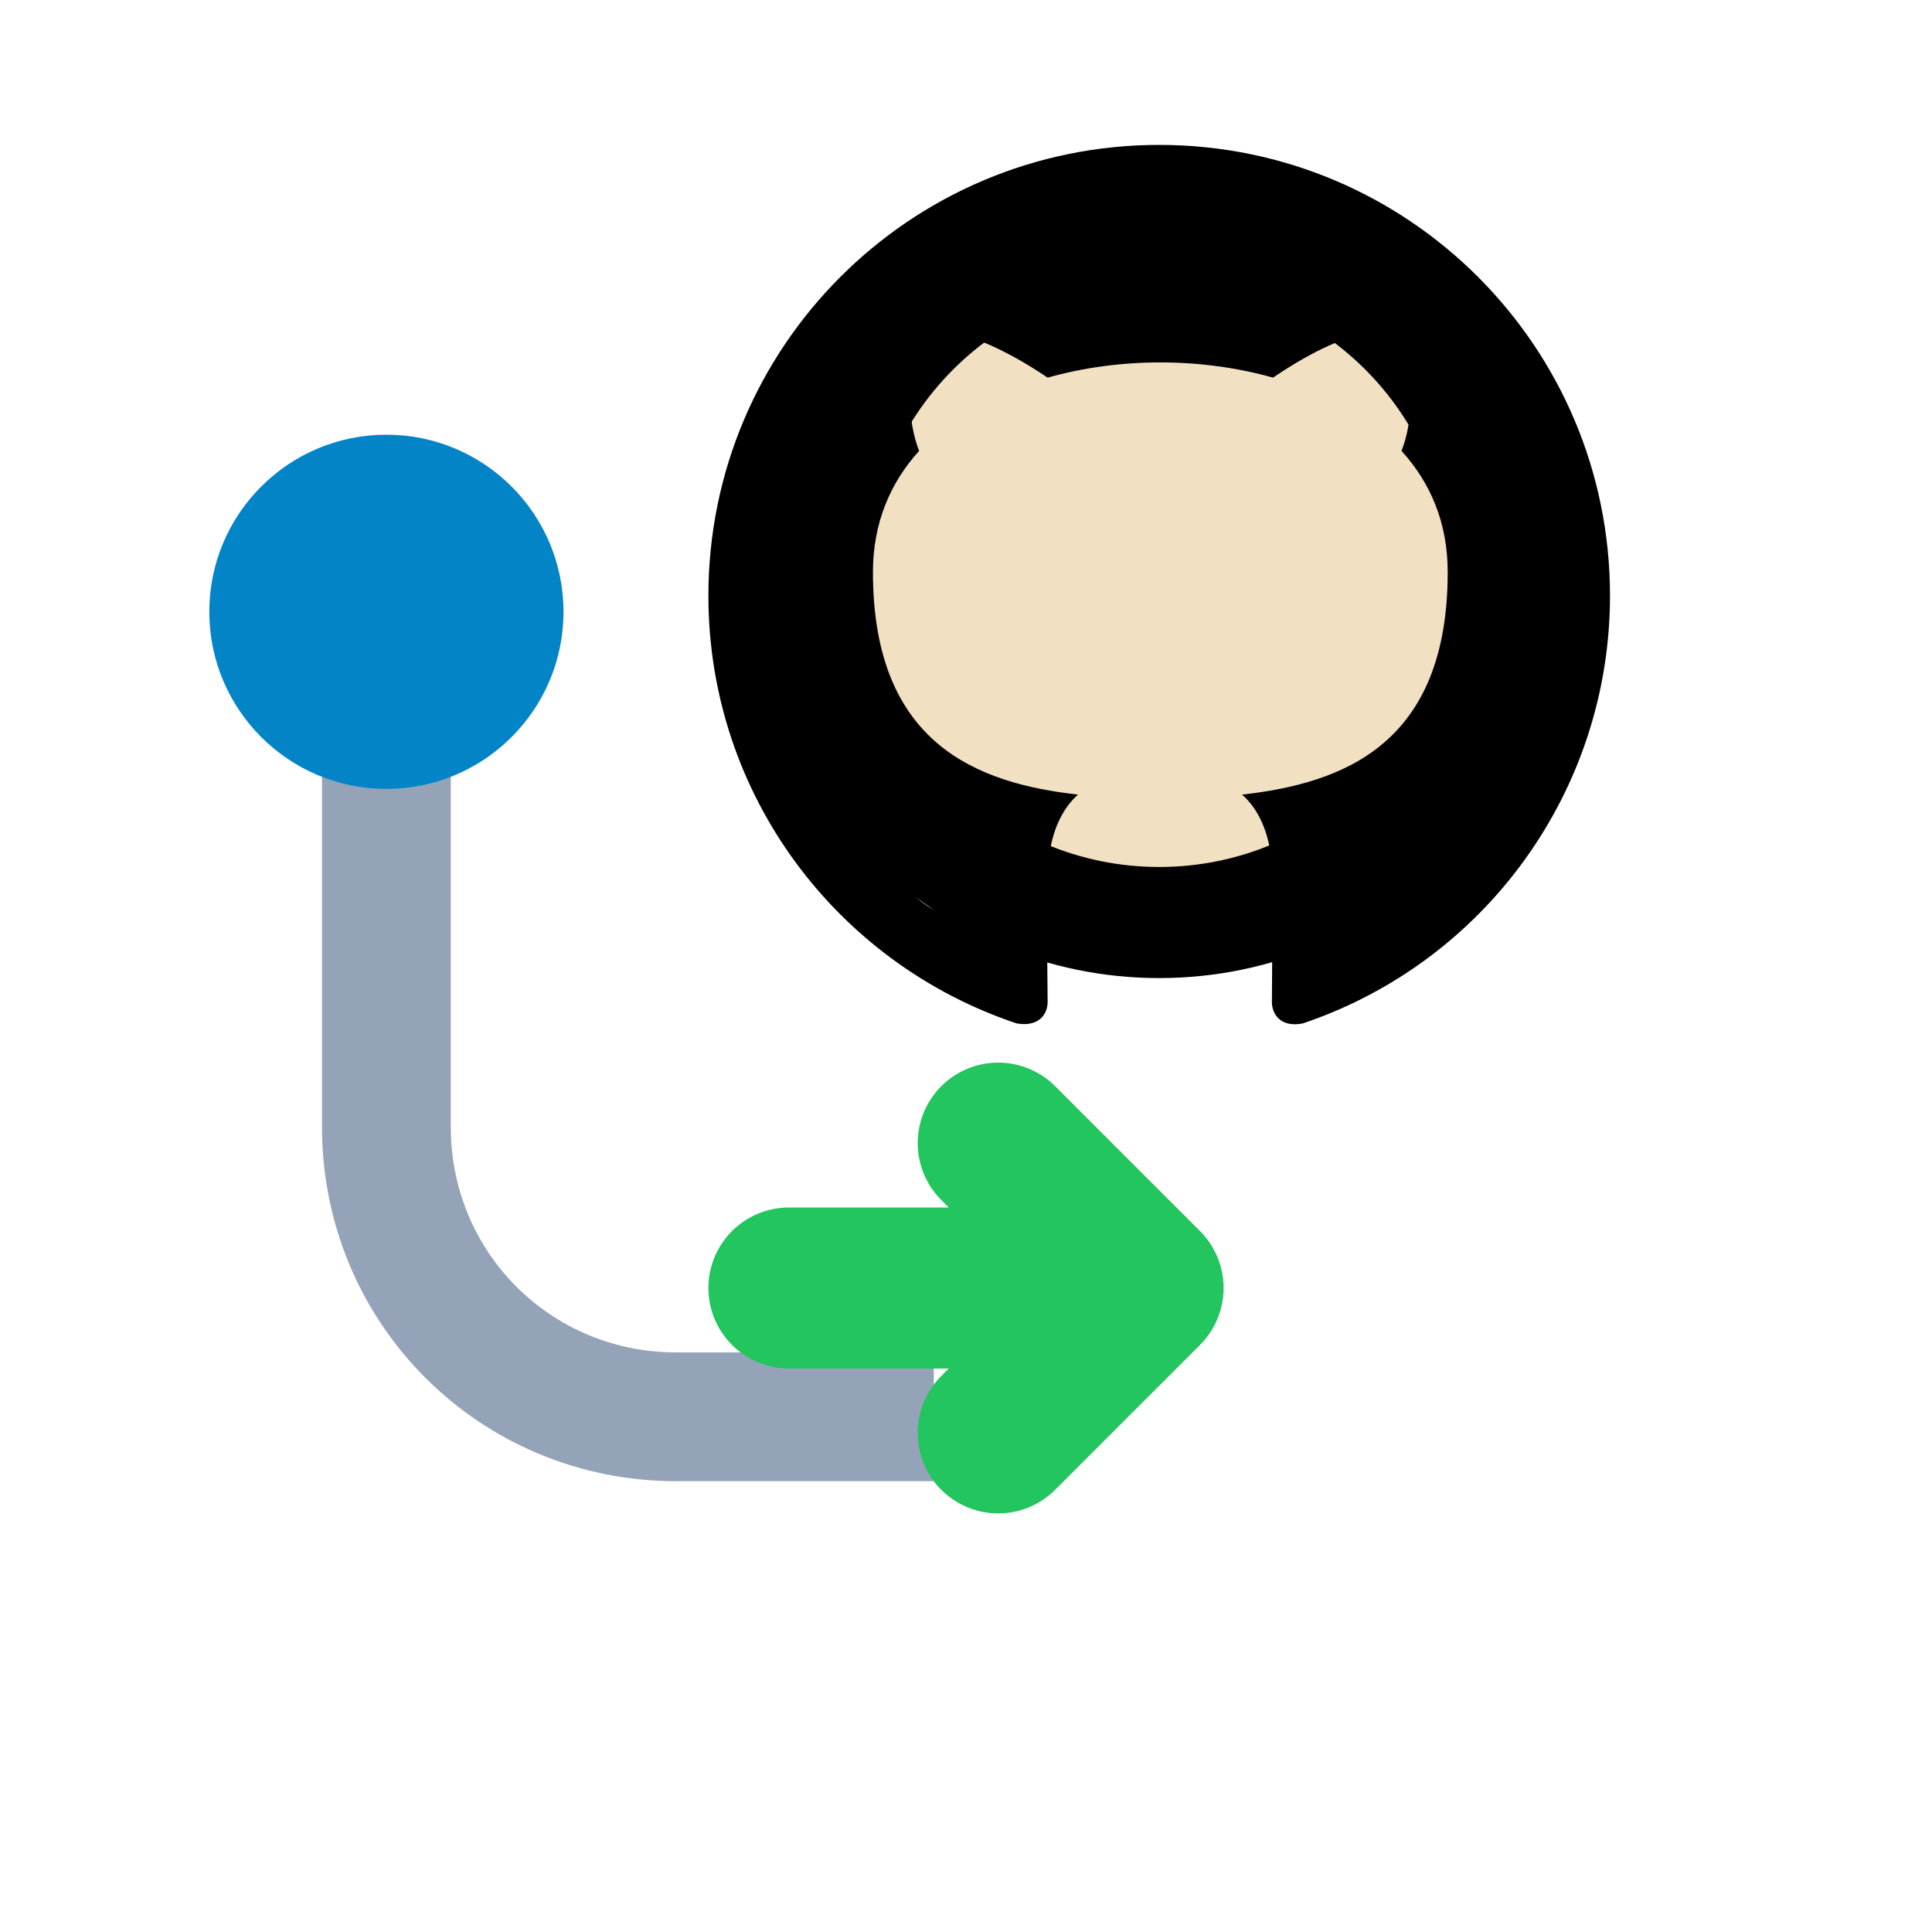
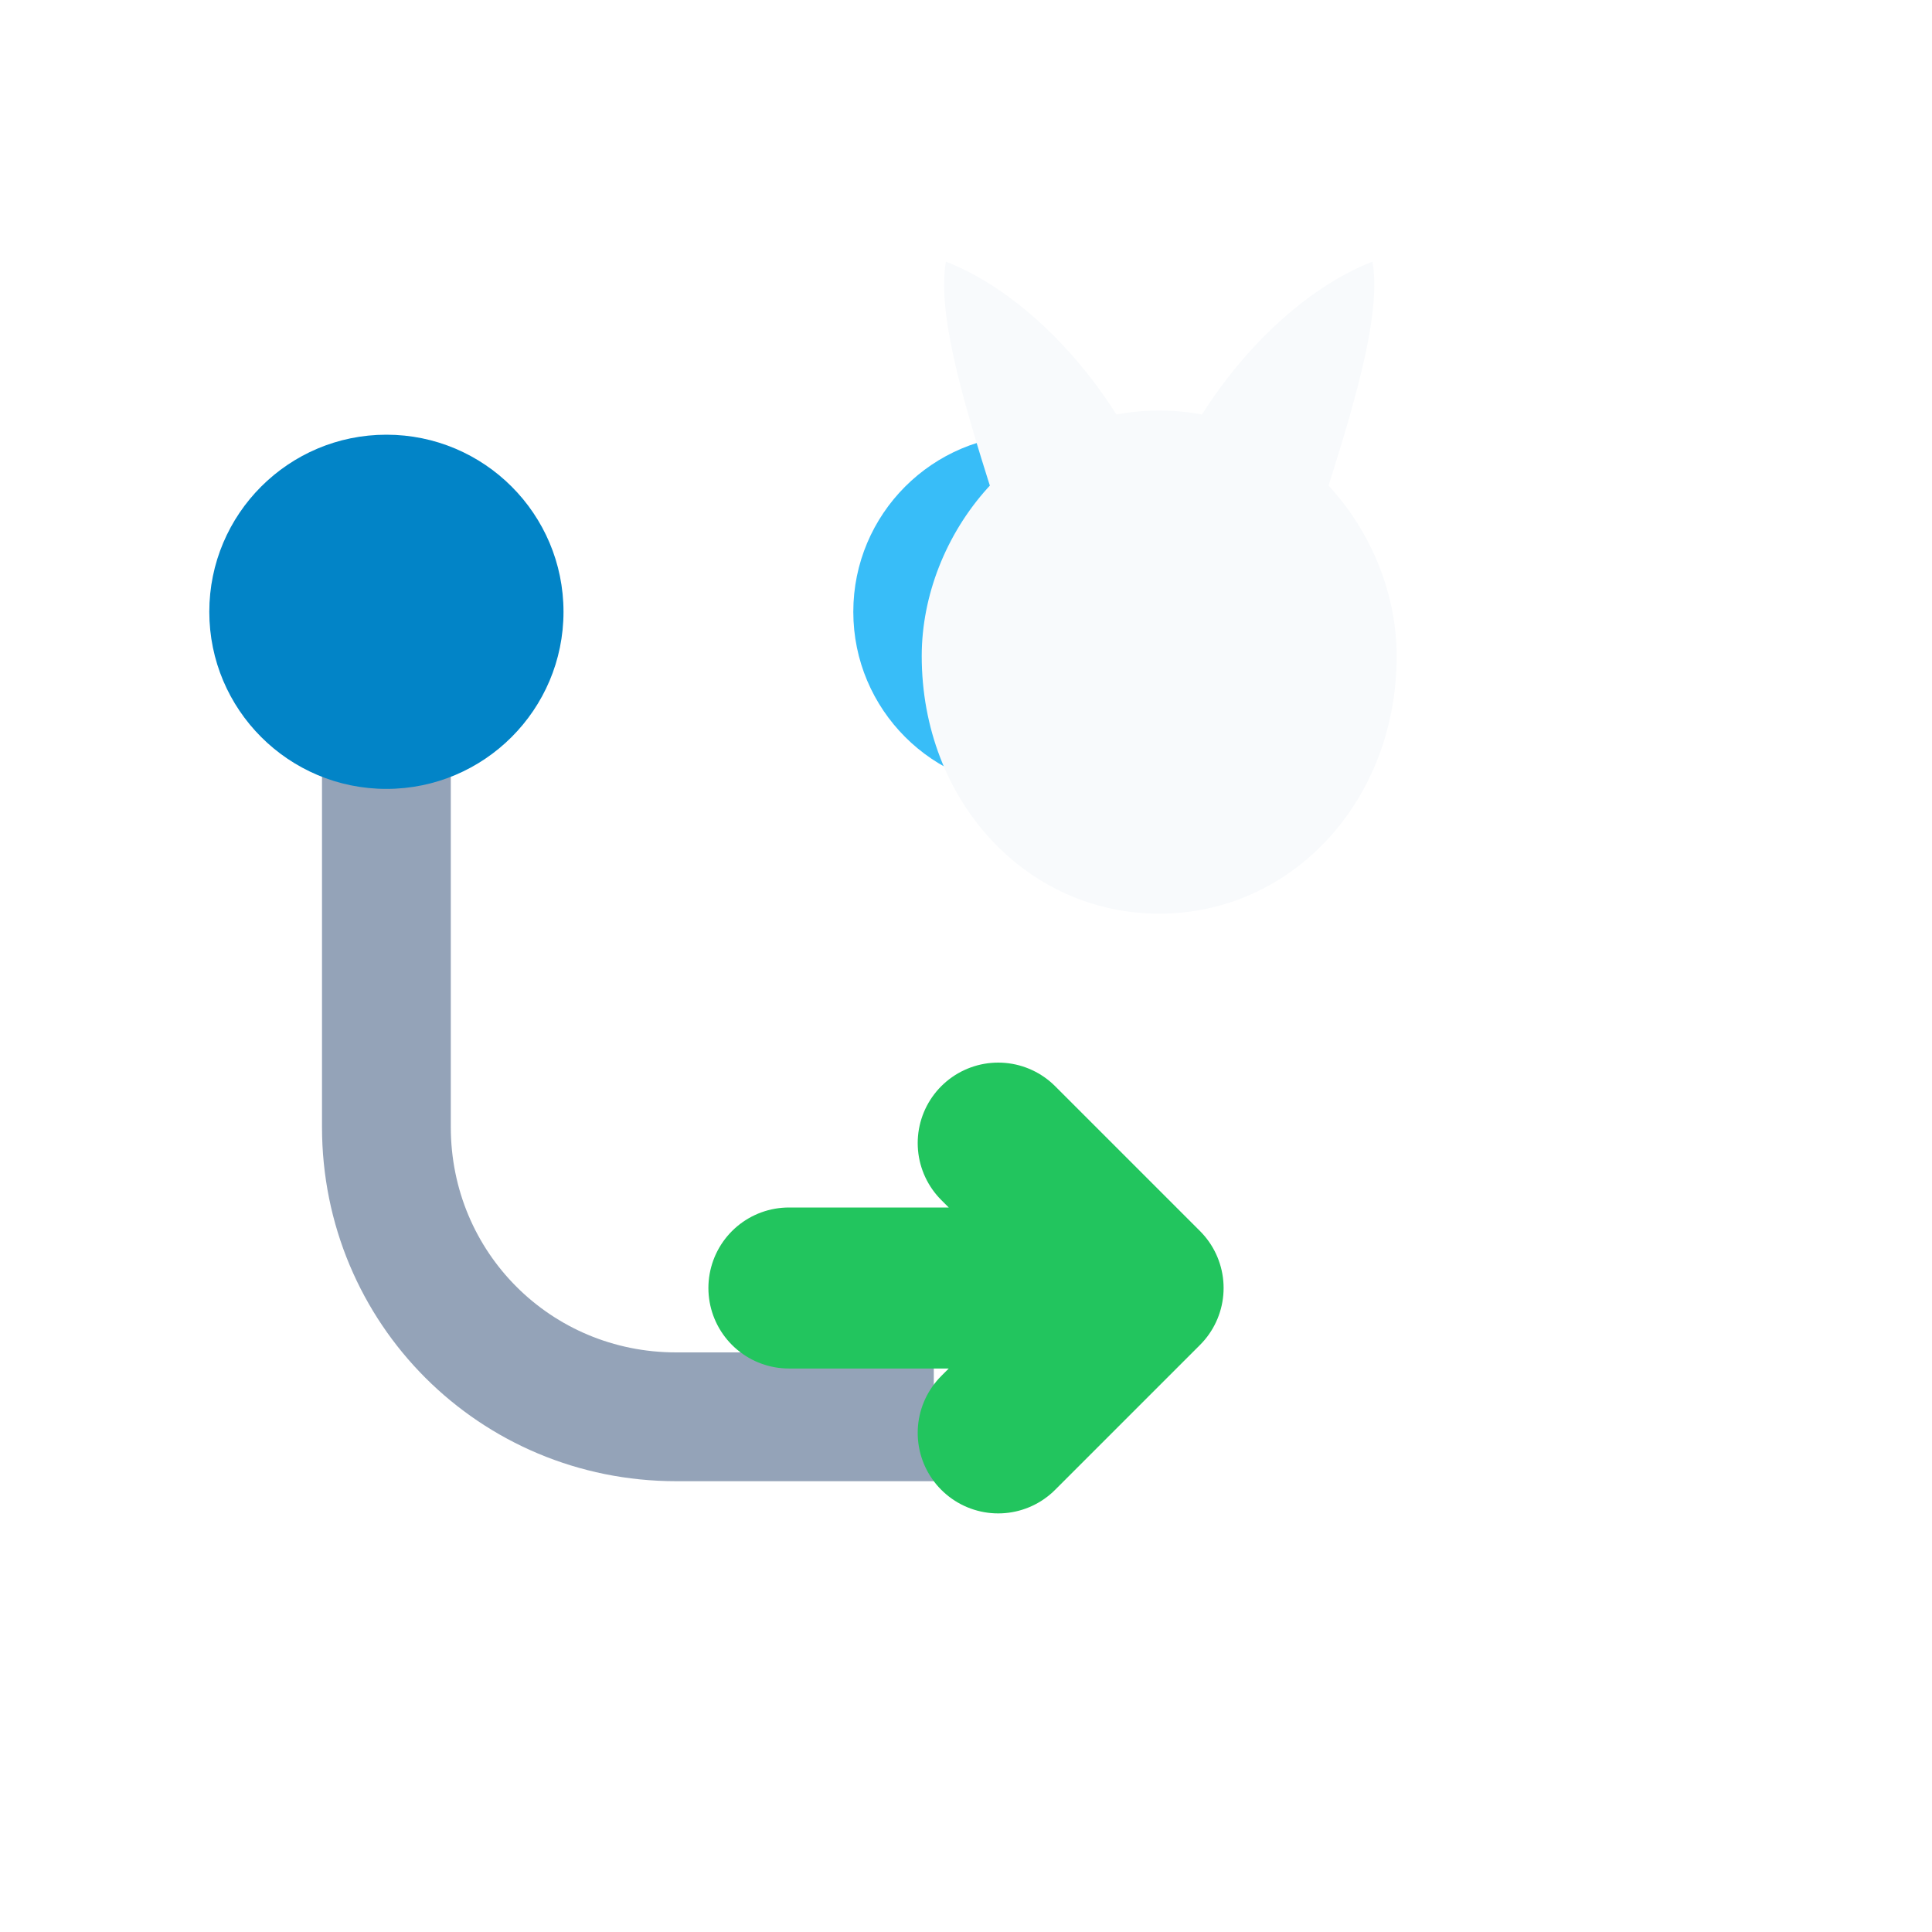
<svg xmlns="http://www.w3.org/2000/svg" viewBox="0 0 24 24" width="24" height="24">
  <g transform="translate(1.2 6.2)">
    <g transform="translate(-1.8 -2.6)">
      <g stroke="#94a3b8" stroke-width="1.6" fill="none">
        <path d="M5.4 5.6v4.8c0 2 1.6 3.6 3.6 3.6h3.2" />
      </g>
      <circle cx="5.4" cy="4" r="2.2" fill="#0284c7" />
      <circle cx="13.4" cy="4" r="2.2" fill="#38bdf8" />
      <path d="M10.4 12.4h4.4M13 10.6l1.8 1.8-1.8 1.8" fill="none" stroke="#22c55e" stroke-width="2" stroke-linecap="round" stroke-linejoin="round" />
    </g>
  </g>
  <g transform="translate(8.8 1.8)">
-     <circle cx="5.6" cy="5.3" r="5.05" fill="#000" />
-     <circle cx="5.6" cy="5.35" r="3.62" fill="#f2e0c2" />
-     <path d="M8 0C3.58 0 0 3.58 0 8c0 3.54 2.29 6.53 5.47 7.59.4.07.55-.17.55-.38 0-.19-.01-.82-.01-1.49-2.01.37-2.53-.49-2.69-.94-.09-.23-.48-.94-.82-1.13-.28-.15-.68-.52-.01-.53.63-.01 1.08.58 1.23.82.72 1.21 1.87.87 2.33.66.07-.52.28-.87.51-1.07-1.78-.2-3.64-.89-3.64-3.95 0-.87.31-1.59.82-2.15-.08-.2-.36-1.02.08-2.12 0 0 .67-.21 2.2.82.64-.18 1.32-.27 2-.27s1.36.09 2 .27c1.53-1.04 2.2-.82 2.2-.82.44 1.1.16 1.92.08 2.12.51.56.82 1.27.82 2.15 0 3.07-1.87 3.75-3.65 3.95.29.25.54.73.54 1.48 0 1.07-.01 1.93-.01 2.2 0 .21.15.46.55.38A8.01 8.01 0 0 0 16 8c0-4.42-3.58-8-8-8" transform="scale(0.7)" fill="#000" />
+     <g fill="#f8fafc">
+       <path d="M5.6 3.3C3.85 3.3 2.65 4.85 2.65 6.35C2.65 8.15 3.95 9.55 5.6 9.55C7.25 9.55 8.55 8.15 8.55 6.35C8.55 4.85 7.35 3.3 5.6 3.3Z" />
+       <path d="M3.55 4.4C3.1 3.0 2.85 2.05 2.95 1.45C3.85 1.8 4.75 2.7 5.3 3.75C4.6 3.9 4.0 4.15 3.55 4.4Z" />
+       <path d="M5.9 3.75C6.45 2.7 7.35 1.8 8.25 1.45C8.35 2.05 8.1 3.0 7.65 4.4C7.2 4.15 6.6 3.9 5.9 3.75Z" />
+     </g>
  </g>
</svg>
